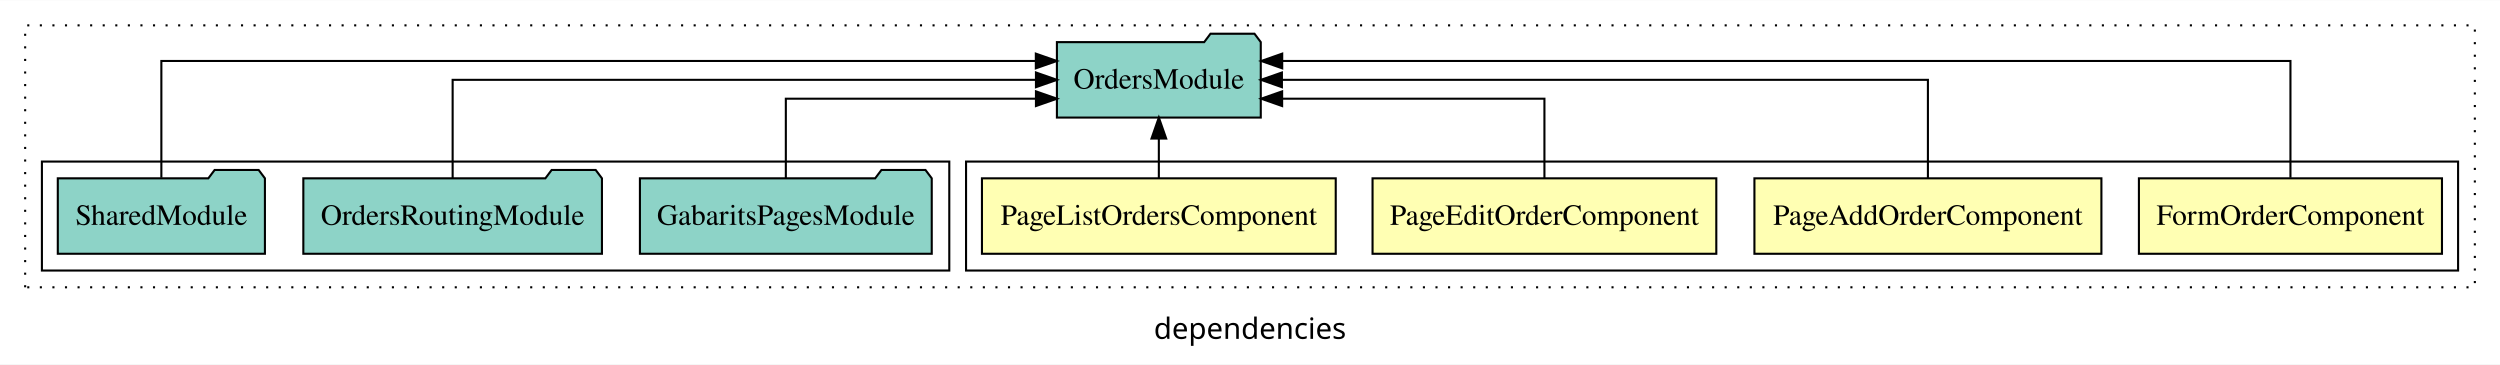
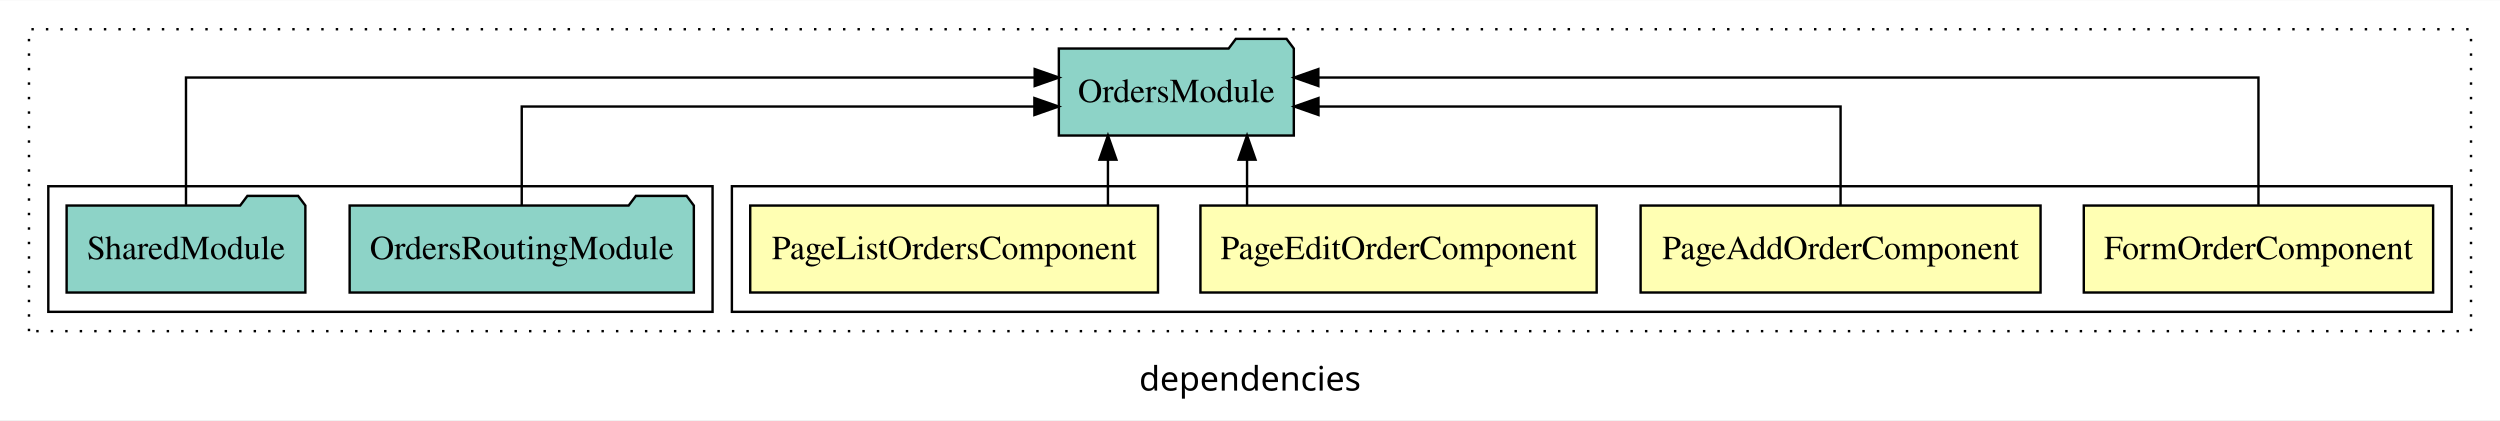
- <svg xmlns="http://www.w3.org/2000/svg" width="1193pt" height="174pt" viewBox="0.00 0.00 1193.00 173.80">
+ <svg xmlns="http://www.w3.org/2000/svg" width="1035pt" height="174pt" viewBox="0.00 0.00 1035.00 173.80">
  <g id="graph0" class="graph" transform="scale(1 1) rotate(0) translate(4 169.8)">
-     <polygon fill="white" stroke="transparent" points="-4,4 -4,-169.8 1189,-169.8 1189,4 -4,4" />
-     <text text-anchor="middle" x="592.5" y="-8.2" font-family="sans-serif" font-size="14.00">dependencies</text>
+     <polygon fill="white" stroke="transparent" points="-4,4 -4,-169.8 1031,-169.8 1031,4 -4,4" />
+     <text text-anchor="middle" x="513.5" y="-8.2" font-family="sans-serif" font-size="14.00">dependencies</text>
    <g id="clust1" class="cluster">
-       <polygon fill="none" stroke="black" stroke-dasharray="1,5" points="8,-32.8 8,-157.8 1177,-157.8 1177,-32.8 8,-32.8" />
+       <polygon fill="none" stroke="black" stroke-dasharray="1,5" points="8,-32.8 8,-157.8 1019,-157.8 1019,-32.8 8,-32.8" />
    </g>
    <g id="clust2" class="cluster">
-       <polygon fill="none" stroke="black" points="457,-40.8 457,-92.8 1169,-92.8 1169,-40.8 457,-40.8" />
+       <polygon fill="none" stroke="black" points="299,-40.8 299,-92.8 1011,-92.8 1011,-40.8 299,-40.8" />
    </g>
    <g id="clust7" class="cluster">
-       <polygon fill="none" stroke="black" points="16,-40.8 16,-92.8 449,-92.8 449,-40.8 16,-40.8" />
+       <polygon fill="none" stroke="black" points="16,-40.8 16,-92.8 291,-92.8 291,-40.8 16,-40.8" />
    </g>
    <g id="node1" class="node">
-       <polygon fill="#ffffb3" stroke="black" points="1161.31,-84.8 1016.69,-84.8 1016.69,-48.8 1161.31,-48.8 1161.31,-84.8" />
-       <text text-anchor="middle" x="1089" y="-62.6" font-family="Times,serif" font-size="14.00">FormOrderComponent</text>
+       <polygon fill="#ffffb3" stroke="black" points="1003.31,-84.8 858.69,-84.8 858.69,-48.8 1003.31,-48.8 1003.31,-84.8" />
+       <text text-anchor="middle" x="931" y="-62.6" font-family="Times,serif" font-size="14.00">FormOrderComponent</text>
    </g>
    <g id="node5" class="node">
-       <polygon fill="#8dd3c7" stroke="black" points="597.64,-149.8 594.64,-153.8 573.64,-153.8 570.64,-149.8 500.36,-149.8 500.36,-113.8 597.64,-113.8 597.64,-149.8" />
-       <text text-anchor="middle" x="549" y="-127.6" font-family="Times,serif" font-size="14.00">OrdersModule</text>
+       <polygon fill="#8dd3c7" stroke="black" points="531.64,-149.8 528.64,-153.8 507.64,-153.8 504.64,-149.8 434.36,-149.8 434.36,-113.8 531.64,-113.8 531.64,-149.8" />
+       <text text-anchor="middle" x="483" y="-127.6" font-family="Times,serif" font-size="14.00">OrdersModule</text>
    </g>
    <g id="edge1" class="edge">
-       <path fill="none" stroke="black" d="M1089,-85.09C1089,-107.01 1089,-140.8 1089,-140.8 1089,-140.8 607.87,-140.8 607.87,-140.8" />
-       <polygon fill="black" stroke="black" points="607.87,-137.3 597.87,-140.8 607.87,-144.3 607.87,-137.3" />
+       <path fill="none" stroke="black" d="M931,-85.08C931,-106.12 931,-137.8 931,-137.8 931,-137.8 541.8,-137.8 541.8,-137.8" />
+       <polygon fill="black" stroke="black" points="541.8,-134.3 531.8,-137.8 541.8,-141.3 541.8,-134.3" />
    </g>
    <g id="node2" class="node">
-       <polygon fill="#ffffb3" stroke="black" points="998.79,-84.8 833.21,-84.8 833.21,-48.8 998.79,-48.8 998.79,-84.8" />
-       <text text-anchor="middle" x="916" y="-62.6" font-family="Times,serif" font-size="14.00">PageAddOrderComponent</text>
+       <polygon fill="#ffffb3" stroke="black" points="840.79,-84.8 675.21,-84.8 675.21,-48.8 840.79,-48.8 840.79,-84.8" />
+       <text text-anchor="middle" x="758" y="-62.6" font-family="Times,serif" font-size="14.00">PageAddOrderComponent</text>
    </g>
    <g id="edge2" class="edge">
-       <path fill="none" stroke="black" d="M916,-84.91C916,-104.14 916,-131.8 916,-131.8 916,-131.8 607.73,-131.8 607.73,-131.8" />
-       <polygon fill="black" stroke="black" points="607.73,-128.3 597.73,-131.8 607.73,-135.3 607.73,-128.3" />
+       <path fill="none" stroke="black" d="M758,-84.82C758,-102.17 758,-125.8 758,-125.8 758,-125.8 541.85,-125.8 541.85,-125.8" />
+       <polygon fill="black" stroke="black" points="541.85,-122.3 531.85,-125.8 541.85,-129.3 541.85,-122.3" />
    </g>
    <g id="node3" class="node">
-       <polygon fill="#ffffb3" stroke="black" points="815.02,-84.8 650.98,-84.8 650.98,-48.8 815.02,-48.8 815.02,-84.8" />
-       <text text-anchor="middle" x="733" y="-62.6" font-family="Times,serif" font-size="14.00">PageEditOrderComponent</text>
+       <polygon fill="#ffffb3" stroke="black" points="657.02,-84.8 492.98,-84.8 492.98,-48.8 657.02,-48.8 657.02,-84.8" />
+       <text text-anchor="middle" x="575" y="-62.6" font-family="Times,serif" font-size="14.00">PageEditOrderComponent</text>
    </g>
    <g id="edge3" class="edge">
-       <path fill="none" stroke="black" d="M733,-84.83C733,-101.2 733,-122.8 733,-122.8 733,-122.8 607.83,-122.8 607.83,-122.8" />
-       <polygon fill="black" stroke="black" points="607.83,-119.3 597.83,-122.8 607.83,-126.3 607.83,-119.3" />
+       <path fill="none" stroke="black" d="M512.28,-84.91C512.28,-84.91 512.28,-103.79 512.28,-103.79" />
+       <polygon fill="black" stroke="black" points="508.78,-103.79 512.28,-113.79 515.78,-103.79 508.78,-103.79" />
    </g>
    <g id="node4" class="node">
-       <polygon fill="#ffffb3" stroke="black" points="633.41,-84.8 464.59,-84.8 464.59,-48.8 633.41,-48.8 633.41,-84.8" />
-       <text text-anchor="middle" x="549" y="-62.6" font-family="Times,serif" font-size="14.00">PageListOrdersComponent</text>
+       <polygon fill="#ffffb3" stroke="black" points="475.41,-84.8 306.59,-84.8 306.59,-48.8 475.41,-48.8 475.41,-84.8" />
+       <text text-anchor="middle" x="391" y="-62.6" font-family="Times,serif" font-size="14.00">PageListOrdersComponent</text>
    </g>
    <g id="edge4" class="edge">
-       <path fill="none" stroke="black" d="M549,-84.91C549,-84.91 549,-103.79 549,-103.79" />
-       <polygon fill="black" stroke="black" points="545.5,-103.79 549,-113.79 552.5,-103.79 545.5,-103.79" />
+       <path fill="none" stroke="black" d="M454.69,-84.91C454.69,-84.91 454.69,-103.79 454.69,-103.79" />
+       <polygon fill="black" stroke="black" points="451.19,-103.79 454.69,-113.79 458.19,-103.79 451.19,-103.79" />
    </g>
    <g id="node6" class="node">
-       <polygon fill="#8dd3c7" stroke="black" points="440.63,-84.8 437.63,-88.8 416.63,-88.8 413.63,-84.8 301.37,-84.8 301.37,-48.8 440.63,-48.8 440.63,-84.8" />
-       <text text-anchor="middle" x="371" y="-62.6" font-family="Times,serif" font-size="14.00">GabaritsPagesModule</text>
-     </g>
-     <g id="edge5" class="edge">
-       <path fill="none" stroke="black" d="M371,-84.83C371,-101.2 371,-122.8 371,-122.8 371,-122.8 490.36,-122.8 490.36,-122.8" />
-       <polygon fill="black" stroke="black" points="490.36,-126.3 500.36,-122.8 490.36,-119.3 490.36,-126.3" />
-     </g>
-     <g id="node7" class="node">
      <polygon fill="#8dd3c7" stroke="black" points="283.25,-84.8 280.25,-88.8 259.25,-88.8 256.25,-84.8 140.75,-84.8 140.75,-48.8 283.25,-48.8 283.25,-84.8" />
      <text text-anchor="middle" x="212" y="-62.6" font-family="Times,serif" font-size="14.00">OrdersRoutingModule</text>
    </g>
-     <g id="edge6" class="edge">
-       <path fill="none" stroke="black" d="M212,-84.91C212,-104.14 212,-131.8 212,-131.8 212,-131.8 490.36,-131.8 490.36,-131.8" />
-       <polygon fill="black" stroke="black" points="490.36,-135.3 500.36,-131.8 490.36,-128.3 490.36,-135.3" />
+     <g id="edge5" class="edge">
+       <path fill="none" stroke="black" d="M212,-84.82C212,-102.17 212,-125.8 212,-125.8 212,-125.8 424.24,-125.8 424.24,-125.8" />
+       <polygon fill="black" stroke="black" points="424.24,-129.3 434.24,-125.8 424.24,-122.3 424.24,-129.3" />
    </g>
-     <g id="node8" class="node">
+     <g id="node7" class="node">
      <polygon fill="#8dd3c7" stroke="black" points="122.42,-84.8 119.42,-88.8 98.42,-88.8 95.42,-84.8 23.58,-84.8 23.58,-48.8 122.42,-48.8 122.42,-84.8" />
      <text text-anchor="middle" x="73" y="-62.6" font-family="Times,serif" font-size="14.00">SharedModule</text>
    </g>
-     <g id="edge7" class="edge">
-       <path fill="none" stroke="black" d="M73,-85.09C73,-107.01 73,-140.8 73,-140.8 73,-140.8 490.3,-140.8 490.3,-140.8" />
-       <polygon fill="black" stroke="black" points="490.3,-144.3 500.3,-140.8 490.3,-137.3 490.3,-144.3" />
+     <g id="edge6" class="edge">
+       <path fill="none" stroke="black" d="M73,-85.08C73,-106.12 73,-137.8 73,-137.8 73,-137.8 424.36,-137.8 424.36,-137.8" />
+       <polygon fill="black" stroke="black" points="424.36,-141.3 434.36,-137.8 424.36,-134.3 424.36,-141.3" />
    </g>
  </g>
</svg>
